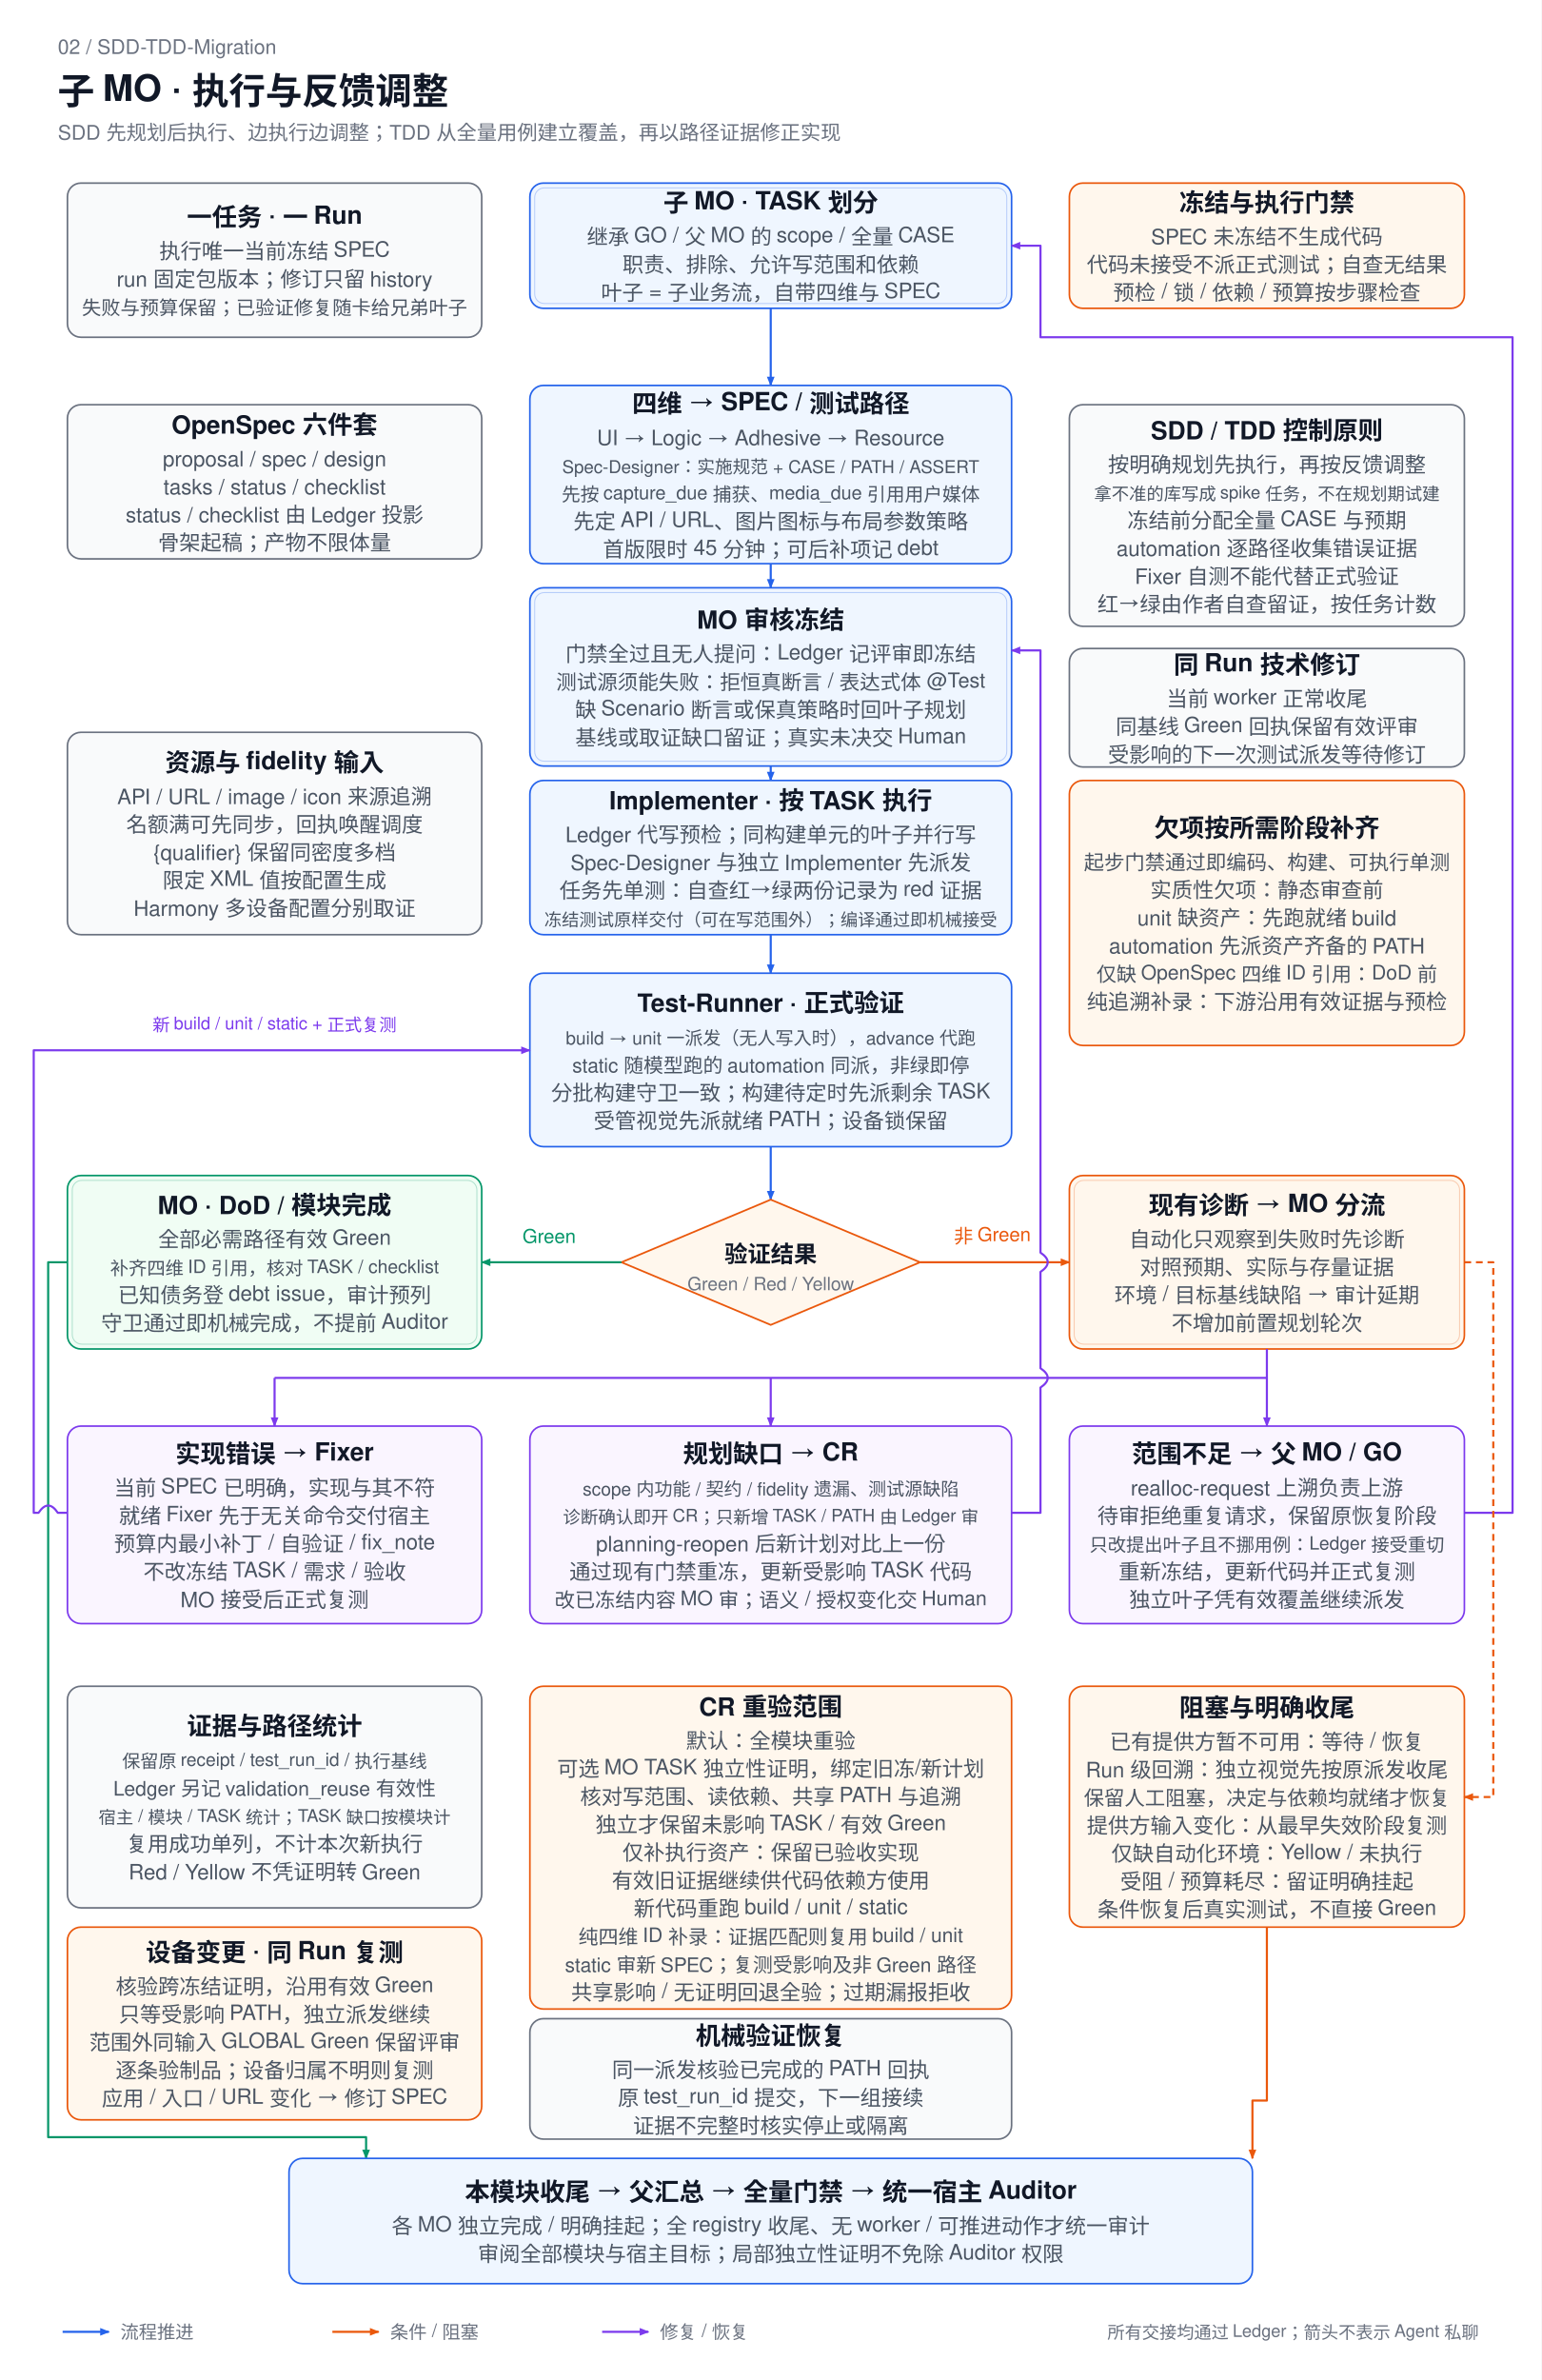
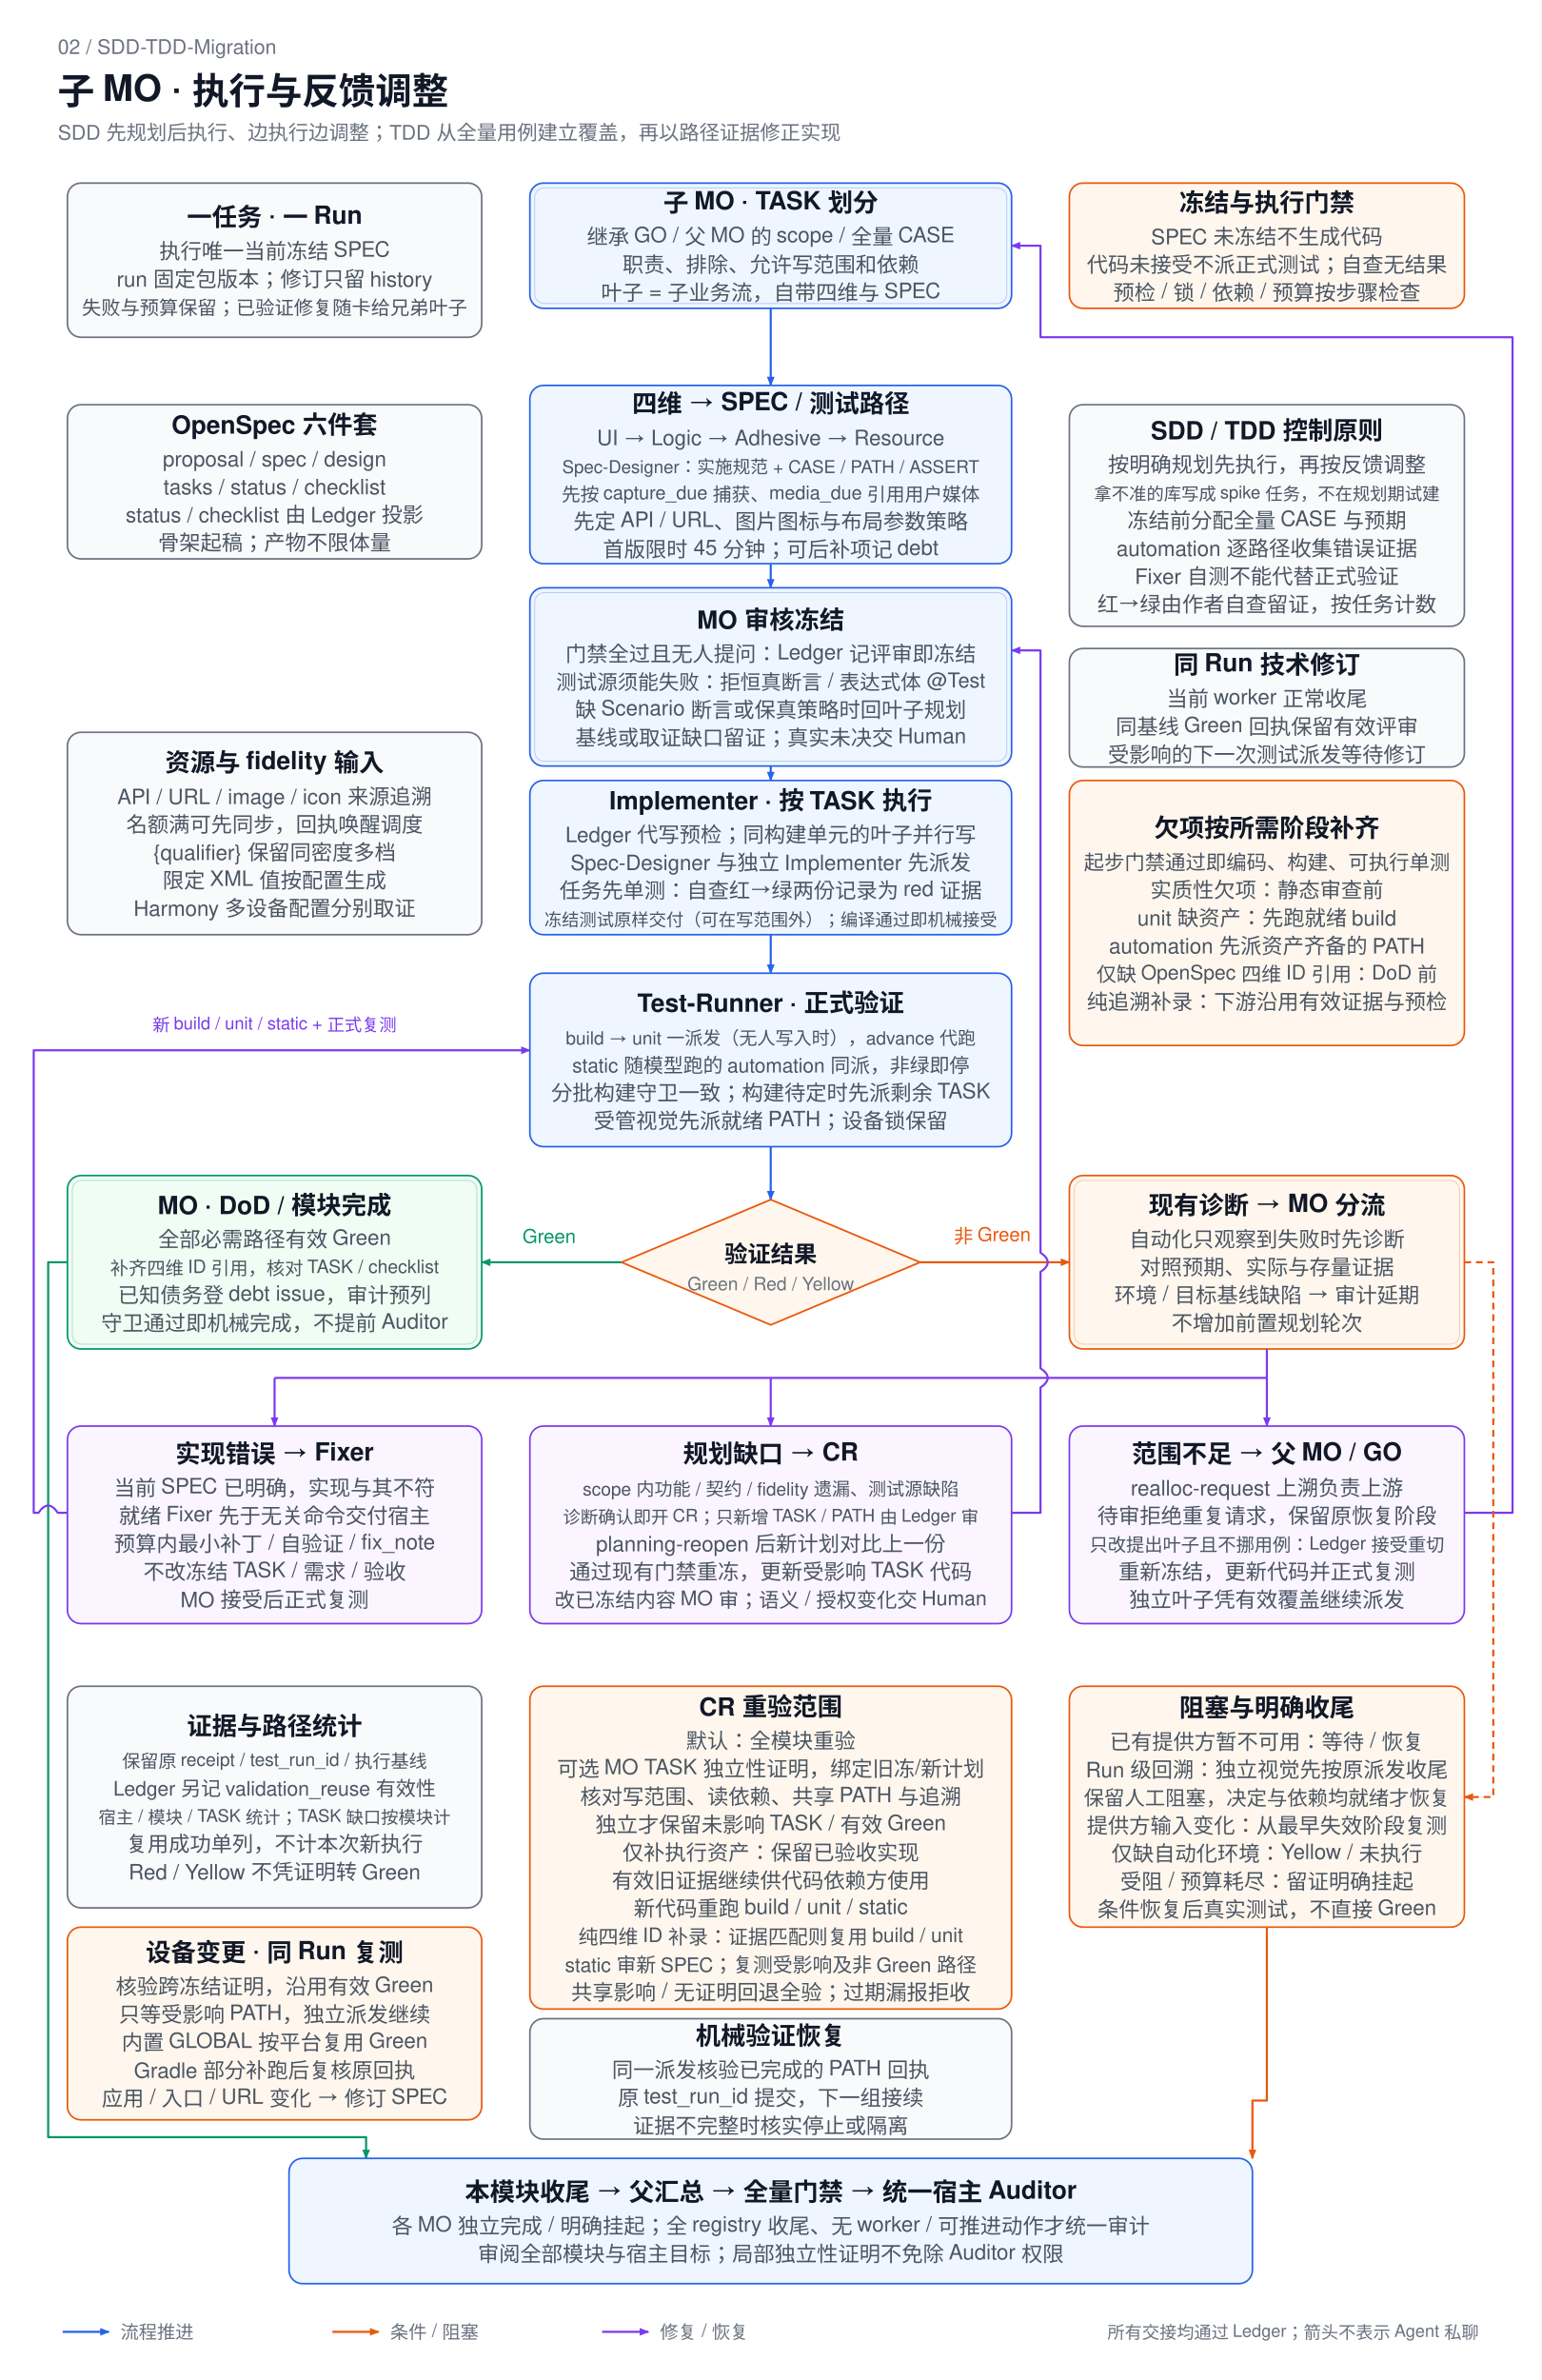
<svg xmlns="http://www.w3.org/2000/svg" width="1600" height="2470" viewBox="0 0 1600 2470" role="img" aria-labelledby="title desc">
  <style>text {font-family: "Helvetica Neue", Helvetica, Arial, "PingFang SC", "Microsoft YaHei", sans-serif;}</style>
  <defs>
    <marker id="arrow-blue" markerWidth="10" markerHeight="8" refX="9" refY="4" orient="auto" markerUnits="userSpaceOnUse">
      <path d="M0,0 L10,4 L0,8 Z" fill="#2563eb" />
    </marker>
    <marker id="arrow-orange" markerWidth="10" markerHeight="8" refX="9" refY="4" orient="auto" markerUnits="userSpaceOnUse">
      <path d="M0,0 L10,4 L0,8 Z" fill="#ea580c" />
    </marker>
    <marker id="arrow-green" markerWidth="10" markerHeight="8" refX="9" refY="4" orient="auto" markerUnits="userSpaceOnUse">
      <path d="M0,0 L10,4 L0,8 Z" fill="#059669" />
    </marker>
    <marker id="arrow-purple" markerWidth="10" markerHeight="8" refX="9" refY="4" orient="auto" markerUnits="userSpaceOnUse">
      <path d="M0,0 L10,4 L0,8 Z" fill="#7c3aed" />
    </marker>
    <marker id="arrow-gray" markerWidth="10" markerHeight="8" refX="9" refY="4" orient="auto" markerUnits="userSpaceOnUse">
      <path d="M0,0 L10,4 L0,8 Z" fill="#6b7280" />
    </marker>
  </defs>
  <rect width="1600" height="2470" fill="white" />
  <text x="60" y="56" font-size="21.00" fill="#6b7280" text-anchor="start" font-weight="400">02  /  SDD-TDD-Migration</text>
  <text x="60" y="108" font-size="38.00" fill="#111827" text-anchor="start" font-weight="700">子 MO · 执行与反馈调整</text>
  <text x="60" y="145" font-size="21.00" fill="#6b7280" text-anchor="start" font-weight="400">SDD 先规划后执行、边执行边调整；TDD 从全量用例建立覆盖，再以路径证据修正实现</text>
  <rect x="550" y="190" width="500" height="130" rx="14" fill="#eff6ff" stroke="#2563eb" stroke-width="1.7" />
  <rect x="555" y="195" width="490" height="120" rx="10" fill="none" stroke="#2563eb" stroke-opacity="0.28" />
  <text x="800.0" y="219.5" font-size="26.00" fill="#111827" text-anchor="middle" font-weight="650">子 MO · TASK 划分</text>
  <text x="800.0" y="253.5" font-size="22.00" fill="#4b5563" text-anchor="middle" font-weight="400">继承 GO / 父 MO 的 scope / 全量 CASE</text>
  <text x="800.0" y="282.5" font-size="22.00" fill="#4b5563" text-anchor="middle" font-weight="400">职责、排除、允许写范围和依赖</text>
  <text x="800.0" y="311.5" font-size="22.00" fill="#4b5563" text-anchor="middle" font-weight="400">叶子 = 子业务流，自带四维与 SPEC</text>
  <path d="M800,320 L800,400" fill="none" stroke="#2563eb" stroke-width="2.2" stroke-linejoin="round" marker-end="url(#arrow-blue)" />
  <rect x="550" y="400" width="500" height="185" rx="14" fill="#eff6ff" stroke="#2563eb" stroke-width="1.7" />
  <text x="800.0" y="428.0" font-size="26.00" fill="#111827" text-anchor="middle" font-weight="650">四维 → SPEC / 测试路径</text>
  <text x="800.0" y="462.0" font-size="22.00" fill="#4b5563" text-anchor="middle" font-weight="400">UI → Logic → Adhesive → Resource</text>
  <text x="800.0" y="491.0" font-size="18.42" fill="#4b5563" text-anchor="middle" font-weight="400">Spec-Designer：实施规范 + CASE / PATH / ASSERT</text>
  <text x="800.0" y="520.0" font-size="19.49" fill="#4b5563" text-anchor="middle" font-weight="400">先按 capture_due 捕获、media_due 引用用户媒体</text>
  <text x="800.0" y="549.0" font-size="22.00" fill="#4b5563" text-anchor="middle" font-weight="400">先定 API / URL、图片图标与布局参数策略</text>
  <text x="800.0" y="578.0" font-size="22.00" fill="#4b5563" text-anchor="middle" font-weight="400">首版限时 45 分钟；可后补项记 debt</text>
  <path d="M800,585 L800,610" fill="none" stroke="#2563eb" stroke-width="2.2" stroke-linejoin="round" marker-end="url(#arrow-blue)" />
  <rect x="550" y="610" width="500" height="185" rx="14" fill="#eff6ff" stroke="#2563eb" stroke-width="1.7" />
  <rect x="555" y="615" width="490" height="175" rx="10" fill="none" stroke="#2563eb" stroke-opacity="0.28" />
  <text x="800.0" y="652.5" font-size="26.00" fill="#111827" text-anchor="middle" font-weight="650">MO 审核冻结</text>
  <text x="800.0" y="686.5" font-size="22.00" fill="#4b5563" text-anchor="middle" font-weight="400">门禁全过且无人提问：Ledger 记评审即冻结</text>
  <text x="800.0" y="715.5" font-size="21.24" fill="#4b5563" text-anchor="middle" font-weight="400">测试源须能失败：拒恒真断言 / 表达式体 @Test</text>
  <text x="800.0" y="744.5" font-size="22.00" fill="#4b5563" text-anchor="middle" font-weight="400">缺 Scenario 断言或保真策略时回叶子规划</text>
  <text x="800.0" y="773.5" font-size="22.00" fill="#4b5563" text-anchor="middle" font-weight="400">基线或取证缺口留证；真实未决交 Human</text>
  <path d="M800,795 L800,810" fill="none" stroke="#2563eb" stroke-width="2.2" stroke-linejoin="round" marker-end="url(#arrow-blue)" />
  <rect x="550" y="810" width="500" height="160" rx="14" fill="#eff6ff" stroke="#2563eb" stroke-width="1.7" />
  <text x="800.0" y="840.0" font-size="26.00" fill="#111827" text-anchor="middle" font-weight="650">Implementer · 按 TASK 执行</text>
  <text x="800.0" y="874.0" font-size="22.00" fill="#4b5563" text-anchor="middle" font-weight="400">Ledger 代写预检；同构建单元的叶子并行写</text>
  <text x="800.0" y="903.0" font-size="21.97" fill="#4b5563" text-anchor="middle" font-weight="400">Spec-Designer 与独立 Implementer 先派发</text>
  <text x="800.0" y="932.0" font-size="22.00" fill="#4b5563" text-anchor="middle" font-weight="400">任务先单测：自查红→绿两份记录为 red 证据</text>
  <text x="800.0" y="961.0" font-size="18.08" fill="#4b5563" text-anchor="middle" font-weight="400">冻结测试原样交付（可在写范围外）；编译通过即机械接受</text>
  <path d="M800,970 L800,1010" fill="none" stroke="#2563eb" stroke-width="2.2" stroke-linejoin="round" marker-end="url(#arrow-blue)" />
  <rect x="550" y="1010" width="500" height="180" rx="14" fill="#eff6ff" stroke="#2563eb" stroke-width="1.7" />
  <text x="800.0" y="1050.0" font-size="26.00" fill="#111827" text-anchor="middle" font-weight="650">Test-Runner · 正式验证</text>
  <text x="800.0" y="1084.0" font-size="18.82" fill="#4b5563" text-anchor="middle" font-weight="400">build → unit 一派发（无人写入时），advance 代跑</text>
  <text x="800.0" y="1113.0" font-size="20.59" fill="#4b5563" text-anchor="middle" font-weight="400">static 随模型跑的 automation 同派，非绿即停</text>
  <text x="800.0" y="1142.0" font-size="22.00" fill="#4b5563" text-anchor="middle" font-weight="400">分批构建守卫一致；构建待定时先派剩余 TASK</text>
  <text x="800.0" y="1171.0" font-size="22.00" fill="#4b5563" text-anchor="middle" font-weight="400">受管视觉先派就绪 PATH；设备锁保留</text>
  <path d="M800,1190 L800,1245" fill="none" stroke="#2563eb" stroke-width="2.2" stroke-linejoin="round" marker-end="url(#arrow-blue)" />
  <path d="M800,1245.0 L955.0,1310 L800,1375.0 L645.0,1310 Z" fill="#fff7ed" stroke="#ea580c" stroke-width="1.8" />
  <text x="800" y="1310" font-size="24.00" fill="#111827" text-anchor="middle" font-weight="650">验证结果</text>
  <text x="800" y="1339" font-size="19.00" fill="#6b7280" text-anchor="middle" font-weight="400">Green / Red / Yellow</text>
  <path d="M645,1310 L500,1310" fill="none" stroke="#059669" stroke-width="2.2" stroke-linejoin="round" marker-end="url(#arrow-green)" />
  <rect x="532.5" y="1270" width="75.0" height="29" rx="4" fill="white" opacity="0.97" />
  <text x="570" y="1290" font-size="20.00" fill="#059669" text-anchor="middle" font-weight="400">Green</text>
  <rect x="70" y="1220" width="430" height="180" rx="14" fill="#f0fdf4" stroke="#059669" stroke-width="1.7" />
  <rect x="75" y="1225" width="420" height="170" rx="10" fill="none" stroke="#059669" stroke-opacity="0.28" />
  <text x="285.0" y="1260.0" font-size="26.00" fill="#111827" text-anchor="middle" font-weight="650">MO · DoD / 模块完成</text>
  <text x="285.0" y="1294.0" font-size="22.00" fill="#4b5563" text-anchor="middle" font-weight="400">全部必需路径有效 Green</text>
  <text x="285.0" y="1323.0" font-size="19.07" fill="#4b5563" text-anchor="middle" font-weight="400">补齐四维 ID 引用，核对 TASK / checklist</text>
  <text x="285.0" y="1352.0" font-size="22.00" fill="#4b5563" text-anchor="middle" font-weight="400">已知债务登 debt issue，审计预列</text>
  <text x="285.0" y="1381.0" font-size="22.00" fill="#4b5563" text-anchor="middle" font-weight="400">守卫通过即机械完成，不提前 Auditor</text>
  <path d="M70,1310 L50,1310 L50,2218 L380,2218 L380,2240" fill="none" stroke="#059669" stroke-width="2.2" stroke-linejoin="round" marker-end="url(#arrow-green)" />
  <path d="M955,1310 L1110,1310" fill="none" stroke="#ea580c" stroke-width="2.2" stroke-linejoin="round" marker-end="url(#arrow-orange)" />
  <rect x="976.8" y="1270" width="106.4" height="29" rx="4" fill="white" opacity="0.97" />
  <text x="1030" y="1290" font-size="20.00" fill="#ea580c" text-anchor="middle" font-weight="400">非 Green</text>
  <rect x="1110" y="1220" width="410" height="180" rx="14" fill="#fff7ed" stroke="#ea580c" stroke-width="1.7" />
  <rect x="1115" y="1225" width="400" height="170" rx="10" fill="none" stroke="#ea580c" stroke-opacity="0.28" />
  <text x="1315.0" y="1260.0" font-size="26.00" fill="#111827" text-anchor="middle" font-weight="650">现有诊断 → MO 分流</text>
  <text x="1315.0" y="1294.0" font-size="22.00" fill="#4b5563" text-anchor="middle" font-weight="400">自动化只观察到失败时先诊断</text>
  <text x="1315.0" y="1323.0" font-size="22.00" fill="#4b5563" text-anchor="middle" font-weight="400">对照预期、实际与存量证据</text>
  <text x="1315.0" y="1352.0" font-size="22.00" fill="#4b5563" text-anchor="middle" font-weight="400">环境 / 目标基线缺陷 → 审计延期</text>
  <text x="1315.0" y="1381.0" font-size="22.00" fill="#4b5563" text-anchor="middle" font-weight="400">不增加前置规划轮次</text>
  <path d="M1315,1400 L1315,1430 L285,1430" fill="none" stroke="#7c3aed" stroke-width="2.2" stroke-linejoin="round" />
  <path d="M285,1430 L285,1480" fill="none" stroke="#7c3aed" stroke-width="2.2" stroke-linejoin="round" marker-end="url(#arrow-purple)" />
  <path d="M800,1430 L800,1480" fill="none" stroke="#7c3aed" stroke-width="2.2" stroke-linejoin="round" marker-end="url(#arrow-purple)" />
  <path d="M1315,1430 L1315,1480" fill="none" stroke="#7c3aed" stroke-width="2.2" stroke-linejoin="round" marker-end="url(#arrow-purple)" />
  <rect x="70" y="1480" width="430" height="205" rx="14" fill="#faf5ff" stroke="#7c3aed" stroke-width="1.7" />
  <text x="285.0" y="1518.0" font-size="26.00" fill="#111827" text-anchor="middle" font-weight="650">实现错误 → Fixer</text>
  <text x="285.0" y="1552.0" font-size="22.00" fill="#4b5563" text-anchor="middle" font-weight="400">当前 SPEC 已明确，实现与其不符</text>
  <text x="285.0" y="1581.0" font-size="22.00" fill="#4b5563" text-anchor="middle" font-weight="400">就绪 Fixer 先于无关命令交付宿主</text>
  <text x="285.0" y="1610.0" font-size="22.00" fill="#4b5563" text-anchor="middle" font-weight="400">预算内最小补丁 / 自验证 / fix_note</text>
  <text x="285.0" y="1639.0" font-size="22.00" fill="#4b5563" text-anchor="middle" font-weight="400">不改冻结 TASK / 需求 / 验收</text>
  <text x="285.0" y="1668.0" font-size="22.00" fill="#4b5563" text-anchor="middle" font-weight="400">MO 接受后正式复测</text>
  <path d="M70,1570 L60,1570 Q50,1555 40,1570 L35,1570 L35,1090 L550,1090" fill="none" stroke="#7c3aed" stroke-width="2.2" stroke-linejoin="round" marker-end="url(#arrow-purple)" />
  <rect x="102.75" y="1052" width="364.5" height="27" rx="4" fill="white" opacity="0.97" />
  <text x="285" y="1070" font-size="18.00" fill="#7c3aed" text-anchor="middle" font-weight="400">新 build / unit / static + 正式复测</text>
  <rect x="550" y="1480" width="500" height="205" rx="14" fill="#faf5ff" stroke="#7c3aed" stroke-width="1.7" />
  <text x="800.0" y="1518.0" font-size="26.00" fill="#111827" text-anchor="middle" font-weight="650">规划缺口 → CR</text>
  <text x="800.0" y="1552.0" font-size="18.82" fill="#4b5563" text-anchor="middle" font-weight="400">scope 内功能 / 契约 / fidelity 遗漏、测试源缺陷</text>
  <text x="800.0" y="1581.0" font-size="18.30" fill="#4b5563" text-anchor="middle" font-weight="400">诊断确认即开 CR；只新增 TASK / PATH 由 Ledger 审</text>
  <text x="800.0" y="1610.0" font-size="22.00" fill="#4b5563" text-anchor="middle" font-weight="400">planning-reopen 后新计划对比上一份</text>
  <text x="800.0" y="1639.0" font-size="22.00" fill="#4b5563" text-anchor="middle" font-weight="400">通过现有门禁重冻，更新受影响 TASK 代码</text>
  <text x="800.0" y="1668.0" font-size="20.97" fill="#4b5563" text-anchor="middle" font-weight="400">改已冻结内容 MO 审；语义 / 授权变化交 Human</text>
  <path d="M1050,1570 L1080,1570 L1080,1440 Q1095,1430 1080,1420 L1080,1320 Q1095,1310 1080,1300 L1080,675 L1050,675" fill="none" stroke="#7c3aed" stroke-width="2.2" stroke-linejoin="round" marker-end="url(#arrow-purple)" />
  <rect x="1110" y="1480" width="410" height="205" rx="14" fill="#faf5ff" stroke="#7c3aed" stroke-width="1.7" />
  <text x="1315.0" y="1518.0" font-size="26.00" fill="#111827" text-anchor="middle" font-weight="650">范围不足 → 父 MO / GO</text>
  <text x="1315.0" y="1552.0" font-size="22.00" fill="#4b5563" text-anchor="middle" font-weight="400">realloc-request 上溯负责上游</text>
  <text x="1315.0" y="1581.0" font-size="22.00" fill="#4b5563" text-anchor="middle" font-weight="400">待审拒绝重复请求，保留原恢复阶段</text>
  <text x="1315.0" y="1610.0" font-size="19.01" fill="#4b5563" text-anchor="middle" font-weight="400">只改提出叶子且不挪用例：Ledger 接受重切</text>
  <text x="1315.0" y="1639.0" font-size="22.00" fill="#4b5563" text-anchor="middle" font-weight="400">重新冻结，更新代码并正式复测</text>
  <text x="1315.0" y="1668.0" font-size="22.00" fill="#4b5563" text-anchor="middle" font-weight="400">独立叶子凭有效覆盖继续派发</text>
  <path d="M1520,1570 L1570,1570 L1570,350 L1080,350 L1080,255 L1050,255" fill="none" stroke="#7c3aed" stroke-width="2.2" stroke-linejoin="round" marker-end="url(#arrow-purple)" />
  <rect x="550" y="1750" width="500" height="335" rx="14" fill="#fff7ed" stroke="#ea580c" stroke-width="1.7" />
  <text x="800.0" y="1780.5" font-size="26.00" fill="#111827" text-anchor="middle" font-weight="650">CR 重验范围</text>
  <text x="800.0" y="1814.5" font-size="22.00" fill="#4b5563" text-anchor="middle" font-weight="400">默认：全模块重验</text>
  <text x="800.0" y="1843.5" font-size="22.00" fill="#4b5563" text-anchor="middle" font-weight="400">可选 MO TASK 独立性证明，绑定旧冻/新计划</text>
  <text x="800.0" y="1872.5" font-size="22.00" fill="#4b5563" text-anchor="middle" font-weight="400">核对写范围、读依赖、共享 PATH 与追溯</text>
  <text x="800.0" y="1901.5" font-size="22.00" fill="#4b5563" text-anchor="middle" font-weight="400">独立才保留未影响 TASK / 有效 Green</text>
  <text x="800.0" y="1930.5" font-size="22.00" fill="#4b5563" text-anchor="middle" font-weight="400">仅补执行资产：保留已验收实现</text>
  <text x="800.0" y="1959.5" font-size="22.00" fill="#4b5563" text-anchor="middle" font-weight="400">有效旧证据继续供代码依赖方使用</text>
  <text x="800.0" y="1988.5" font-size="22.00" fill="#4b5563" text-anchor="middle" font-weight="400">新代码重跑 build / unit / static</text>
  <text x="800.0" y="2017.5" font-size="20.71" fill="#4b5563" text-anchor="middle" font-weight="400">纯四维 ID 补录：证据匹配则复用 build / unit</text>
  <text x="800.0" y="2046.5" font-size="20.59" fill="#4b5563" text-anchor="middle" font-weight="400">static 审新 SPEC；复测受影响及非 Green 路径</text>
  <text x="800.0" y="2075.5" font-size="22.00" fill="#4b5563" text-anchor="middle" font-weight="400">共享影响 / 无证明回退全验；过期漏报拒收</text>
  <rect x="70" y="1750" width="430" height="230" rx="14" fill="#f9fafb" stroke="#6b7280" stroke-width="1.7" />
  <text x="285.0" y="1800.5" font-size="26.00" fill="#111827" text-anchor="middle" font-weight="650">证据与路径统计</text>
  <text x="285.0" y="1834.5" font-size="18.82" fill="#4b5563" text-anchor="middle" font-weight="400">保留原 receipt / test_run_id / 执行基线</text>
  <text x="285.0" y="1863.5" font-size="20.78" fill="#4b5563" text-anchor="middle" font-weight="400">Ledger 另记 validation_reuse 有效性</text>
  <text x="285.0" y="1892.5" font-size="18.08" fill="#4b5563" text-anchor="middle" font-weight="400">宿主 / 模块 / TASK 统计；TASK 缺口按模块计</text>
  <text x="285.0" y="1921.5" font-size="22.00" fill="#4b5563" text-anchor="middle" font-weight="400">复用成功单列，不计本次新执行</text>
  <text x="285.0" y="1950.5" font-size="22.00" fill="#4b5563" text-anchor="middle" font-weight="400">Red / Yellow 不凭证明转 Green</text>
  <rect x="70" y="2000" width="430" height="200" rx="14" fill="#fff7ed" stroke="#ea580c" stroke-width="1.7" />
  <text x="285.0" y="2035.5" font-size="26.00" fill="#111827" text-anchor="middle" font-weight="650">设备变更 · 同 Run 复测</text>
  <text x="285.0" y="2069.5" font-size="22.00" fill="#4b5563" text-anchor="middle" font-weight="400">核验跨冻结证明，沿用有效 Green</text>
  <text x="285.0" y="2098.5" font-size="22.00" fill="#4b5563" text-anchor="middle" font-weight="400">只等受影响 PATH，独立派发继续</text>
-   <text x="285.0" y="2127.5" font-size="22.00" fill="#4b5563" text-anchor="middle" font-weight="400">范围外同输入 GLOBAL Green 保留评审</text>
-   <text x="285.0" y="2156.5" font-size="22.00" fill="#4b5563" text-anchor="middle" font-weight="400">逐条验制品；设备归属不明则复测</text>
+   <text x="285.0" y="2127.5" font-size="22.00" fill="#4b5563" text-anchor="middle" font-weight="400">内置 GLOBAL 按平台复用 Green</text>
+   <text x="285.0" y="2156.5" font-size="22.00" fill="#4b5563" text-anchor="middle" font-weight="400">Gradle 部分补跑后复核原回执</text>
  <text x="285.0" y="2185.5" font-size="21.91" fill="#4b5563" text-anchor="middle" font-weight="400">应用 / 入口 / URL 变化 → 修订 SPEC</text>
  <rect x="550" y="2095" width="500" height="125" rx="14" fill="#f9fafb" stroke="#6b7280" stroke-width="1.7" />
  <text x="800.0" y="2122.0" font-size="26.00" fill="#111827" text-anchor="middle" font-weight="650">机械验证恢复</text>
  <text x="800.0" y="2156.0" font-size="22.00" fill="#4b5563" text-anchor="middle" font-weight="400">同一派发核验已完成的 PATH 回执</text>
  <text x="800.0" y="2185.0" font-size="22.00" fill="#4b5563" text-anchor="middle" font-weight="400">原 test_run_id 提交，下一组接续</text>
  <text x="800.0" y="2214.0" font-size="22.00" fill="#4b5563" text-anchor="middle" font-weight="400">证据不完整时核实停止或隔离</text>
  <rect x="1110" y="1750" width="410" height="250" rx="14" fill="#fff7ed" stroke="#ea580c" stroke-width="1.7" />
  <text x="1315.0" y="1781.5" font-size="26.00" fill="#111827" text-anchor="middle" font-weight="650">阻塞与明确收尾</text>
  <text x="1315.0" y="1815.5" font-size="22.00" fill="#4b5563" text-anchor="middle" font-weight="400">已有提供方暂不可用：等待 / 恢复</text>
  <text x="1315.0" y="1844.5" font-size="21.99" fill="#4b5563" text-anchor="middle" font-weight="400">Run 级回溯：独立视觉先按原派发收尾</text>
  <text x="1315.0" y="1873.5" font-size="21.11" fill="#4b5563" text-anchor="middle" font-weight="400">保留人工阻塞，决定与依赖均就绪才恢复</text>
  <text x="1315.0" y="1902.5" font-size="22.00" fill="#4b5563" text-anchor="middle" font-weight="400">提供方输入变化：从最早失效阶段复测</text>
  <text x="1315.0" y="1931.5" font-size="22.00" fill="#4b5563" text-anchor="middle" font-weight="400">仅缺自动化环境：Yellow / 未执行</text>
  <text x="1315.0" y="1960.5" font-size="22.00" fill="#4b5563" text-anchor="middle" font-weight="400">受阻 / 预算耗尽：留证明确挂起</text>
  <text x="1315.0" y="1989.5" font-size="22.00" fill="#4b5563" text-anchor="middle" font-weight="400">条件恢复后真实测试，不直接 Green</text>
  <path d="M1520,1310 L1550,1310 L1550,1865 L1520,1865" fill="none" stroke="#ea580c" stroke-width="2.2" stroke-linejoin="round" stroke-dasharray="7 5" marker-end="url(#arrow-orange)" />
  <path d="M1315,2000 L1315,2180 L1300,2180 L1300,2240" fill="none" stroke="#ea580c" stroke-width="2.2" stroke-linejoin="round" marker-end="url(#arrow-orange)" />
  <rect x="300" y="2240" width="1000" height="130" rx="14" fill="#eff6ff" stroke="#2563eb" stroke-width="1.7" />
  <text x="800.0" y="2284.0" font-size="26.00" fill="#111827" text-anchor="middle" font-weight="650">本模块收尾 → 父汇总 → 全量门禁 → 统一宿主 Auditor</text>
  <text x="800.0" y="2318.0" font-size="22.00" fill="#4b5563" text-anchor="middle" font-weight="400">各 MO 独立完成 / 明确挂起；全 registry 收尾、无 worker / 可推进动作才统一审计</text>
  <text x="800.0" y="2347.0" font-size="22.00" fill="#4b5563" text-anchor="middle" font-weight="400">审阅全部模块与宿主目标；局部独立性证明不免除 Auditor 权限</text>
  <rect x="70" y="190" width="430" height="160" rx="14" fill="#f9fafb" stroke="#6b7280" stroke-width="1.7" />
  <text x="285.0" y="234.5" font-size="26.00" fill="#111827" text-anchor="middle" font-weight="650">一任务 · 一 Run</text>
  <text x="285.0" y="268.5" font-size="22.00" fill="#4b5563" text-anchor="middle" font-weight="400">执行唯一当前冻结 SPEC</text>
  <text x="285.0" y="297.5" font-size="22.00" fill="#4b5563" text-anchor="middle" font-weight="400">run 固定包版本；修订只留 history</text>
  <text x="285.0" y="326.5" font-size="20.00" fill="#4b5563" text-anchor="middle" font-weight="400">失败与预算保留；已验证修复随卡给兄弟叶子</text>
  <rect x="70" y="420" width="430" height="160" rx="14" fill="#f9fafb" stroke="#6b7280" stroke-width="1.7" />
  <text x="285.0" y="450.0" font-size="26.00" fill="#111827" text-anchor="middle" font-weight="650">OpenSpec 六件套</text>
  <text x="285.0" y="484.0" font-size="22.00" fill="#4b5563" text-anchor="middle" font-weight="400">proposal / spec / design</text>
  <text x="285.0" y="513.0" font-size="22.00" fill="#4b5563" text-anchor="middle" font-weight="400">tasks / status / checklist</text>
  <text x="285.0" y="542.0" font-size="21.75" fill="#4b5563" text-anchor="middle" font-weight="400">status / checklist 由 Ledger 投影</text>
  <text x="285.0" y="571.0" font-size="22.00" fill="#4b5563" text-anchor="middle" font-weight="400">骨架起稿；产物不限体量</text>
  <rect x="70" y="760" width="430" height="210" rx="14" fill="#f9fafb" stroke="#6b7280" stroke-width="1.7" />
  <text x="285.0" y="800.5" font-size="26.00" fill="#111827" text-anchor="middle" font-weight="650">资源与 fidelity 输入</text>
  <text x="285.0" y="834.5" font-size="21.92" fill="#4b5563" text-anchor="middle" font-weight="400">API / URL / image / icon 来源追溯</text>
  <text x="285.0" y="863.5" font-size="22.00" fill="#4b5563" text-anchor="middle" font-weight="400">名额满可先同步，回执唤醒调度</text>
  <text x="285.0" y="892.5" font-size="22.00" fill="#4b5563" text-anchor="middle" font-weight="400">{qualifier} 保留同密度多档</text>
  <text x="285.0" y="921.5" font-size="22.00" fill="#4b5563" text-anchor="middle" font-weight="400">限定 XML 值按配置生成</text>
  <text x="285.0" y="950.5" font-size="22.00" fill="#4b5563" text-anchor="middle" font-weight="400">Harmony 多设备配置分别取证</text>
  <rect x="1110" y="190" width="410" height="130" rx="14" fill="#fff7ed" stroke="#ea580c" stroke-width="1.7" />
  <text x="1315.0" y="219.5" font-size="26.00" fill="#111827" text-anchor="middle" font-weight="650">冻结与执行门禁</text>
  <text x="1315.0" y="253.5" font-size="22.00" fill="#4b5563" text-anchor="middle" font-weight="400">SPEC 未冻结不生成代码</text>
  <text x="1315.0" y="282.5" font-size="22.00" fill="#4b5563" text-anchor="middle" font-weight="400">代码未接受不派正式测试；自查无结果</text>
  <text x="1315.0" y="311.5" font-size="22.00" fill="#4b5563" text-anchor="middle" font-weight="400">预检 / 锁 / 依赖 / 预算按步骤检查</text>
  <rect x="1110" y="420" width="410" height="230" rx="14" fill="#f9fafb" stroke="#6b7280" stroke-width="1.7" />
  <text x="1315.0" y="456.0" font-size="26.00" fill="#111827" text-anchor="middle" font-weight="650">SDD / TDD 控制原则</text>
  <text x="1315.0" y="490.0" font-size="22.00" fill="#4b5563" text-anchor="middle" font-weight="400">按明确规划先执行，再按反馈调整</text>
  <text x="1315.0" y="519.0" font-size="18.10" fill="#4b5563" text-anchor="middle" font-weight="400">拿不准的库写成 spike 任务，不在规划期试建</text>
  <text x="1315.0" y="548.0" font-size="22.00" fill="#4b5563" text-anchor="middle" font-weight="400">冻结前分配全量 CASE 与预期</text>
  <text x="1315.0" y="577.0" font-size="22.00" fill="#4b5563" text-anchor="middle" font-weight="400">automation 逐路径收集错误证据</text>
  <text x="1315.0" y="606.0" font-size="22.00" fill="#4b5563" text-anchor="middle" font-weight="400">Fixer 自测不能代替正式验证</text>
  <text x="1315.0" y="635.0" font-size="22.00" fill="#4b5563" text-anchor="middle" font-weight="400">红→绿由作者自查留证，按任务计数</text>
  <rect x="1110" y="673" width="410" height="123" rx="14" fill="#f9fafb" stroke="#6b7280" stroke-width="1.7" />
  <text x="1315.0" y="699.0" font-size="26.00" fill="#111827" text-anchor="middle" font-weight="650">同 Run 技术修订</text>
  <text x="1315.0" y="733.0" font-size="22.00" fill="#4b5563" text-anchor="middle" font-weight="400">当前 worker 正常收尾</text>
  <text x="1315.0" y="762.0" font-size="22.00" fill="#4b5563" text-anchor="middle" font-weight="400">同基线 Green 回执保留有效评审</text>
  <text x="1315.0" y="791.0" font-size="22.00" fill="#4b5563" text-anchor="middle" font-weight="400">受影响的下一次测试派发等待修订</text>
  <rect x="1110" y="810" width="410" height="275" rx="14" fill="#fff7ed" stroke="#ea580c" stroke-width="1.7" />
  <text x="1315.0" y="868.5" font-size="26.00" fill="#111827" text-anchor="middle" font-weight="650">欠项按所需阶段补齐</text>
  <text x="1315.0" y="902.5" font-size="21.11" fill="#4b5563" text-anchor="middle" font-weight="400">起步门禁通过即编码、构建、可执行单测</text>
  <text x="1315.0" y="931.5" font-size="22.00" fill="#4b5563" text-anchor="middle" font-weight="400">实质性欠项：静态审查前</text>
  <text x="1315.0" y="960.5" font-size="22.00" fill="#4b5563" text-anchor="middle" font-weight="400">unit 缺资产：先跑就绪 build</text>
  <text x="1315.0" y="989.5" font-size="22.00" fill="#4b5563" text-anchor="middle" font-weight="400">automation 先派资产齐备的 PATH</text>
  <text x="1315.0" y="1018.5" font-size="20.81" fill="#4b5563" text-anchor="middle" font-weight="400">仅缺 OpenSpec 四维 ID 引用：DoD 前</text>
  <text x="1315.0" y="1047.5" font-size="22.00" fill="#4b5563" text-anchor="middle" font-weight="400">纯追溯补录：下游沿用有效证据与预检</text>
  <path d="M65,2420 L113,2420" fill="none" stroke="#2563eb" stroke-width="2.2" stroke-linejoin="round" marker-end="url(#arrow-blue)" />
  <text x="125" y="2427" font-size="19.00" fill="#6b7280" text-anchor="start" font-weight="400">流程推进</text>
  <path d="M345,2420 L393,2420" fill="none" stroke="#ea580c" stroke-width="2.2" stroke-linejoin="round" marker-end="url(#arrow-orange)" />
  <text x="405" y="2427" font-size="19.00" fill="#6b7280" text-anchor="start" font-weight="400">条件 / 阻塞</text>
  <path d="M625,2420 L673,2420" fill="none" stroke="#7c3aed" stroke-width="2.2" stroke-linejoin="round" marker-end="url(#arrow-purple)" />
  <text x="685" y="2427" font-size="19.00" fill="#6b7280" text-anchor="start" font-weight="400">修复 / 恢复</text>
  <text x="1535" y="2427" font-size="18.00" fill="#6b7280" text-anchor="end" font-weight="400">所有交接均通过 Ledger；箭头不表示 Agent 私聊</text>
</svg>
